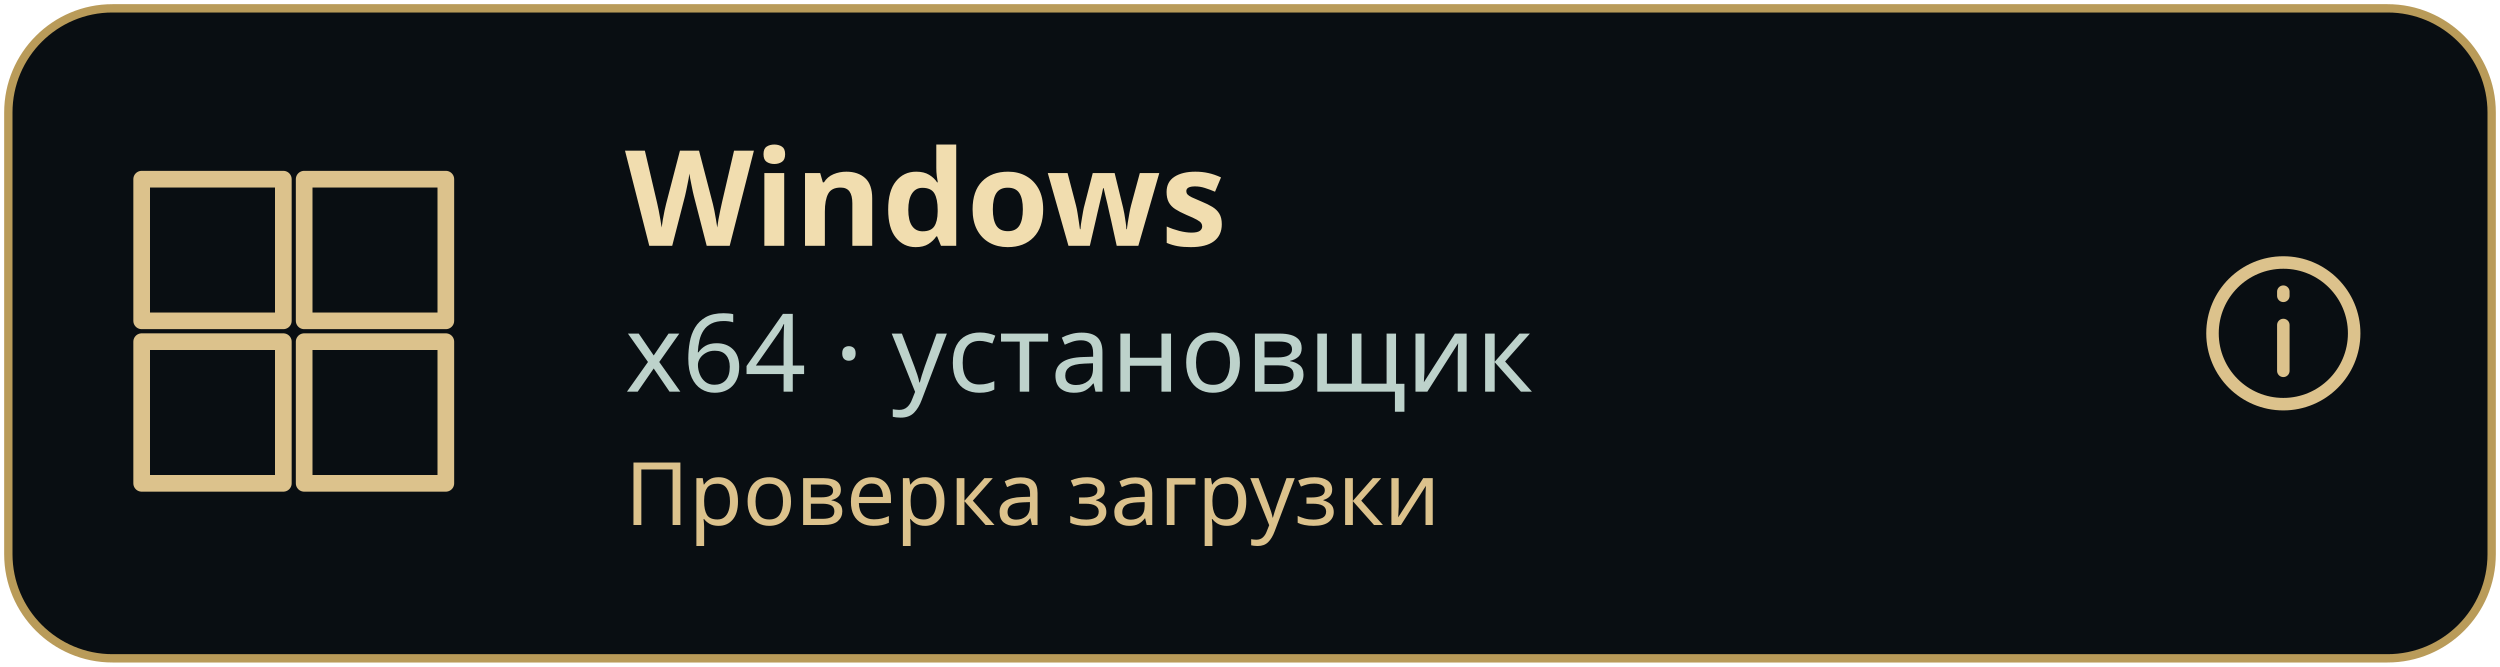
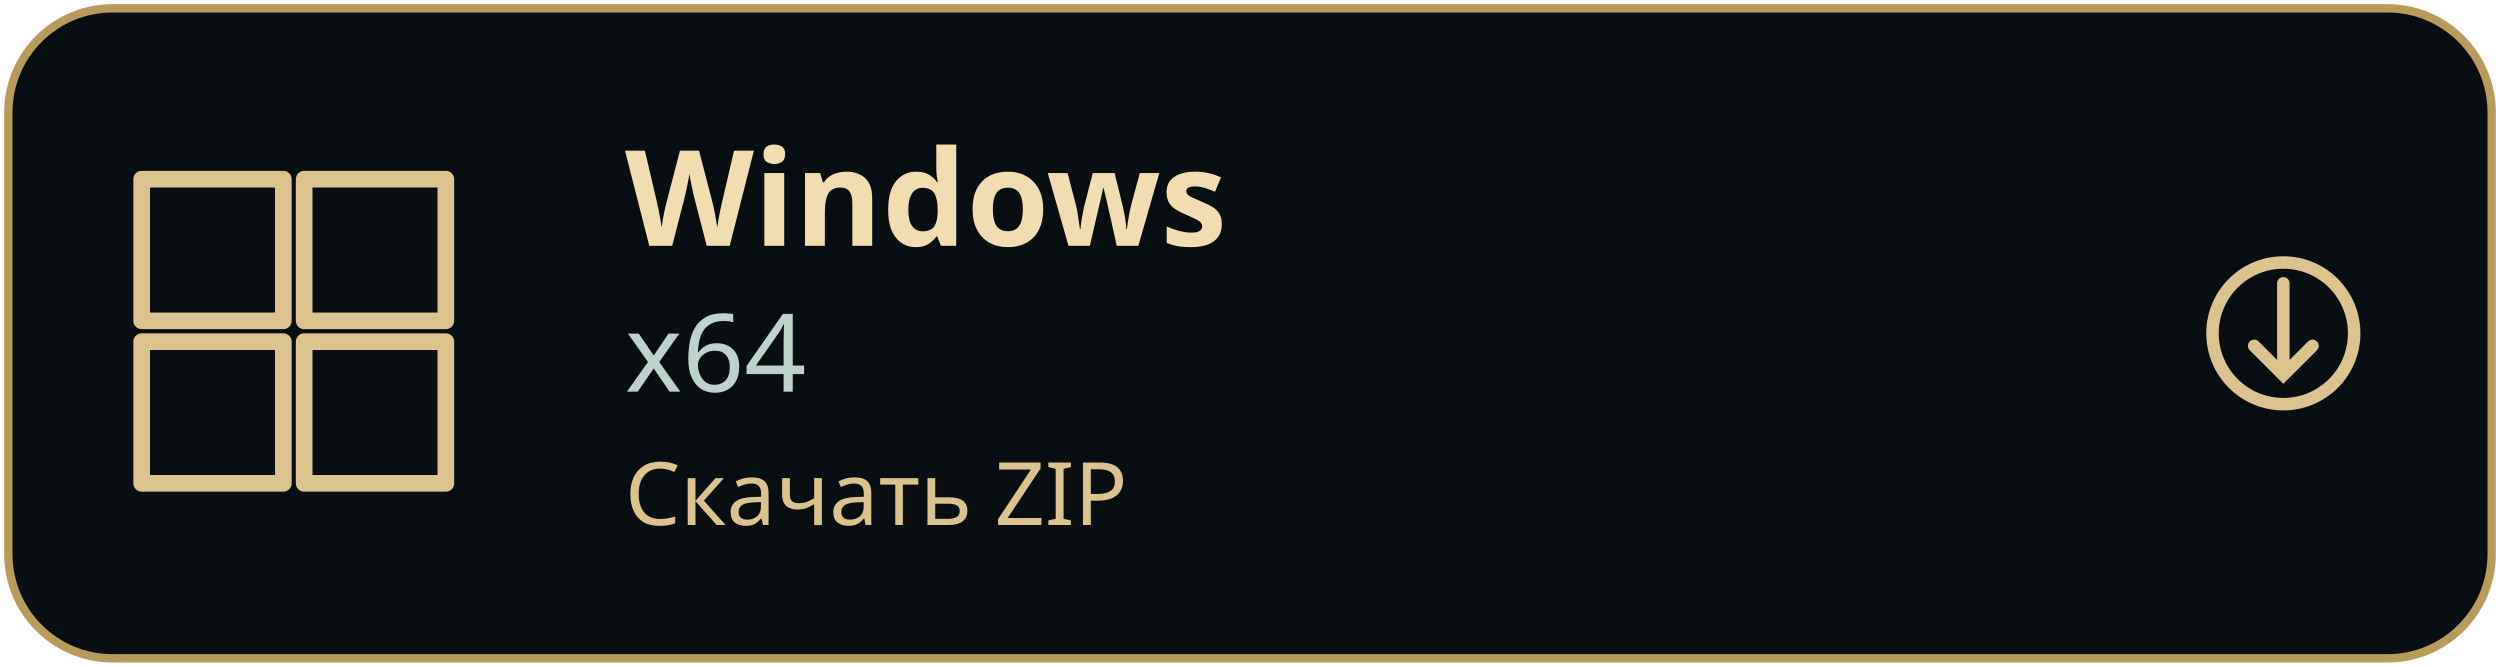
- <svg xmlns="http://www.w3.org/2000/svg" width="600" height="160" viewBox="0 0 600 160" role="img" aria-label="Windows x64 — проверка загрузки">
+ <svg xmlns="http://www.w3.org/2000/svg" width="600" height="160" viewBox="0 0 600 160" role="img" aria-label="Windows x64 — Скачать ZIP">
  <rect x="2" y="2" width="596" height="156" rx="25" fill="#090e12" stroke="#b99b59" stroke-width="2" />
  <path d="M34 43h34v34H34z M73 43h34v34H73z M34 82h34v34H34z M73 82h34v34H73z" fill="none" stroke="#dcc28c" stroke-width="4" stroke-linejoin="round" />
  <text x="150" y="59" fill="#f1ddaf" font-family="system-ui, sans-serif" font-size="32" font-weight="600">Windows</text>
-   <text x="150" y="94" fill="#bdd2cb" font-family="system-ui, sans-serif" font-size="26">x64 · установщик</text>
-   <text x="150" y="126" fill="#dcc28c" font-family="system-ui, sans-serif" font-size="21">Проверка загрузки</text>
+   <text x="150" y="94" fill="#bdd2cb" font-family="system-ui, sans-serif" font-size="26">x64</text>
+   <text x="150" y="126" fill="#dcc28c" font-family="system-ui, sans-serif" font-size="21">Скачать ZIP</text>
  <circle cx="548" cy="80" r="17" fill="none" stroke="#dcc28c" stroke-width="3" />
-   <path d="M548 78v11 M548 70v1" fill="none" stroke="#dcc28c" stroke-width="3" stroke-linecap="round" />
+   <path d="M548 68v22 M541 83l7 7 7-7" fill="none" stroke="#dcc28c" stroke-width="3" stroke-linecap="round" />
</svg>
